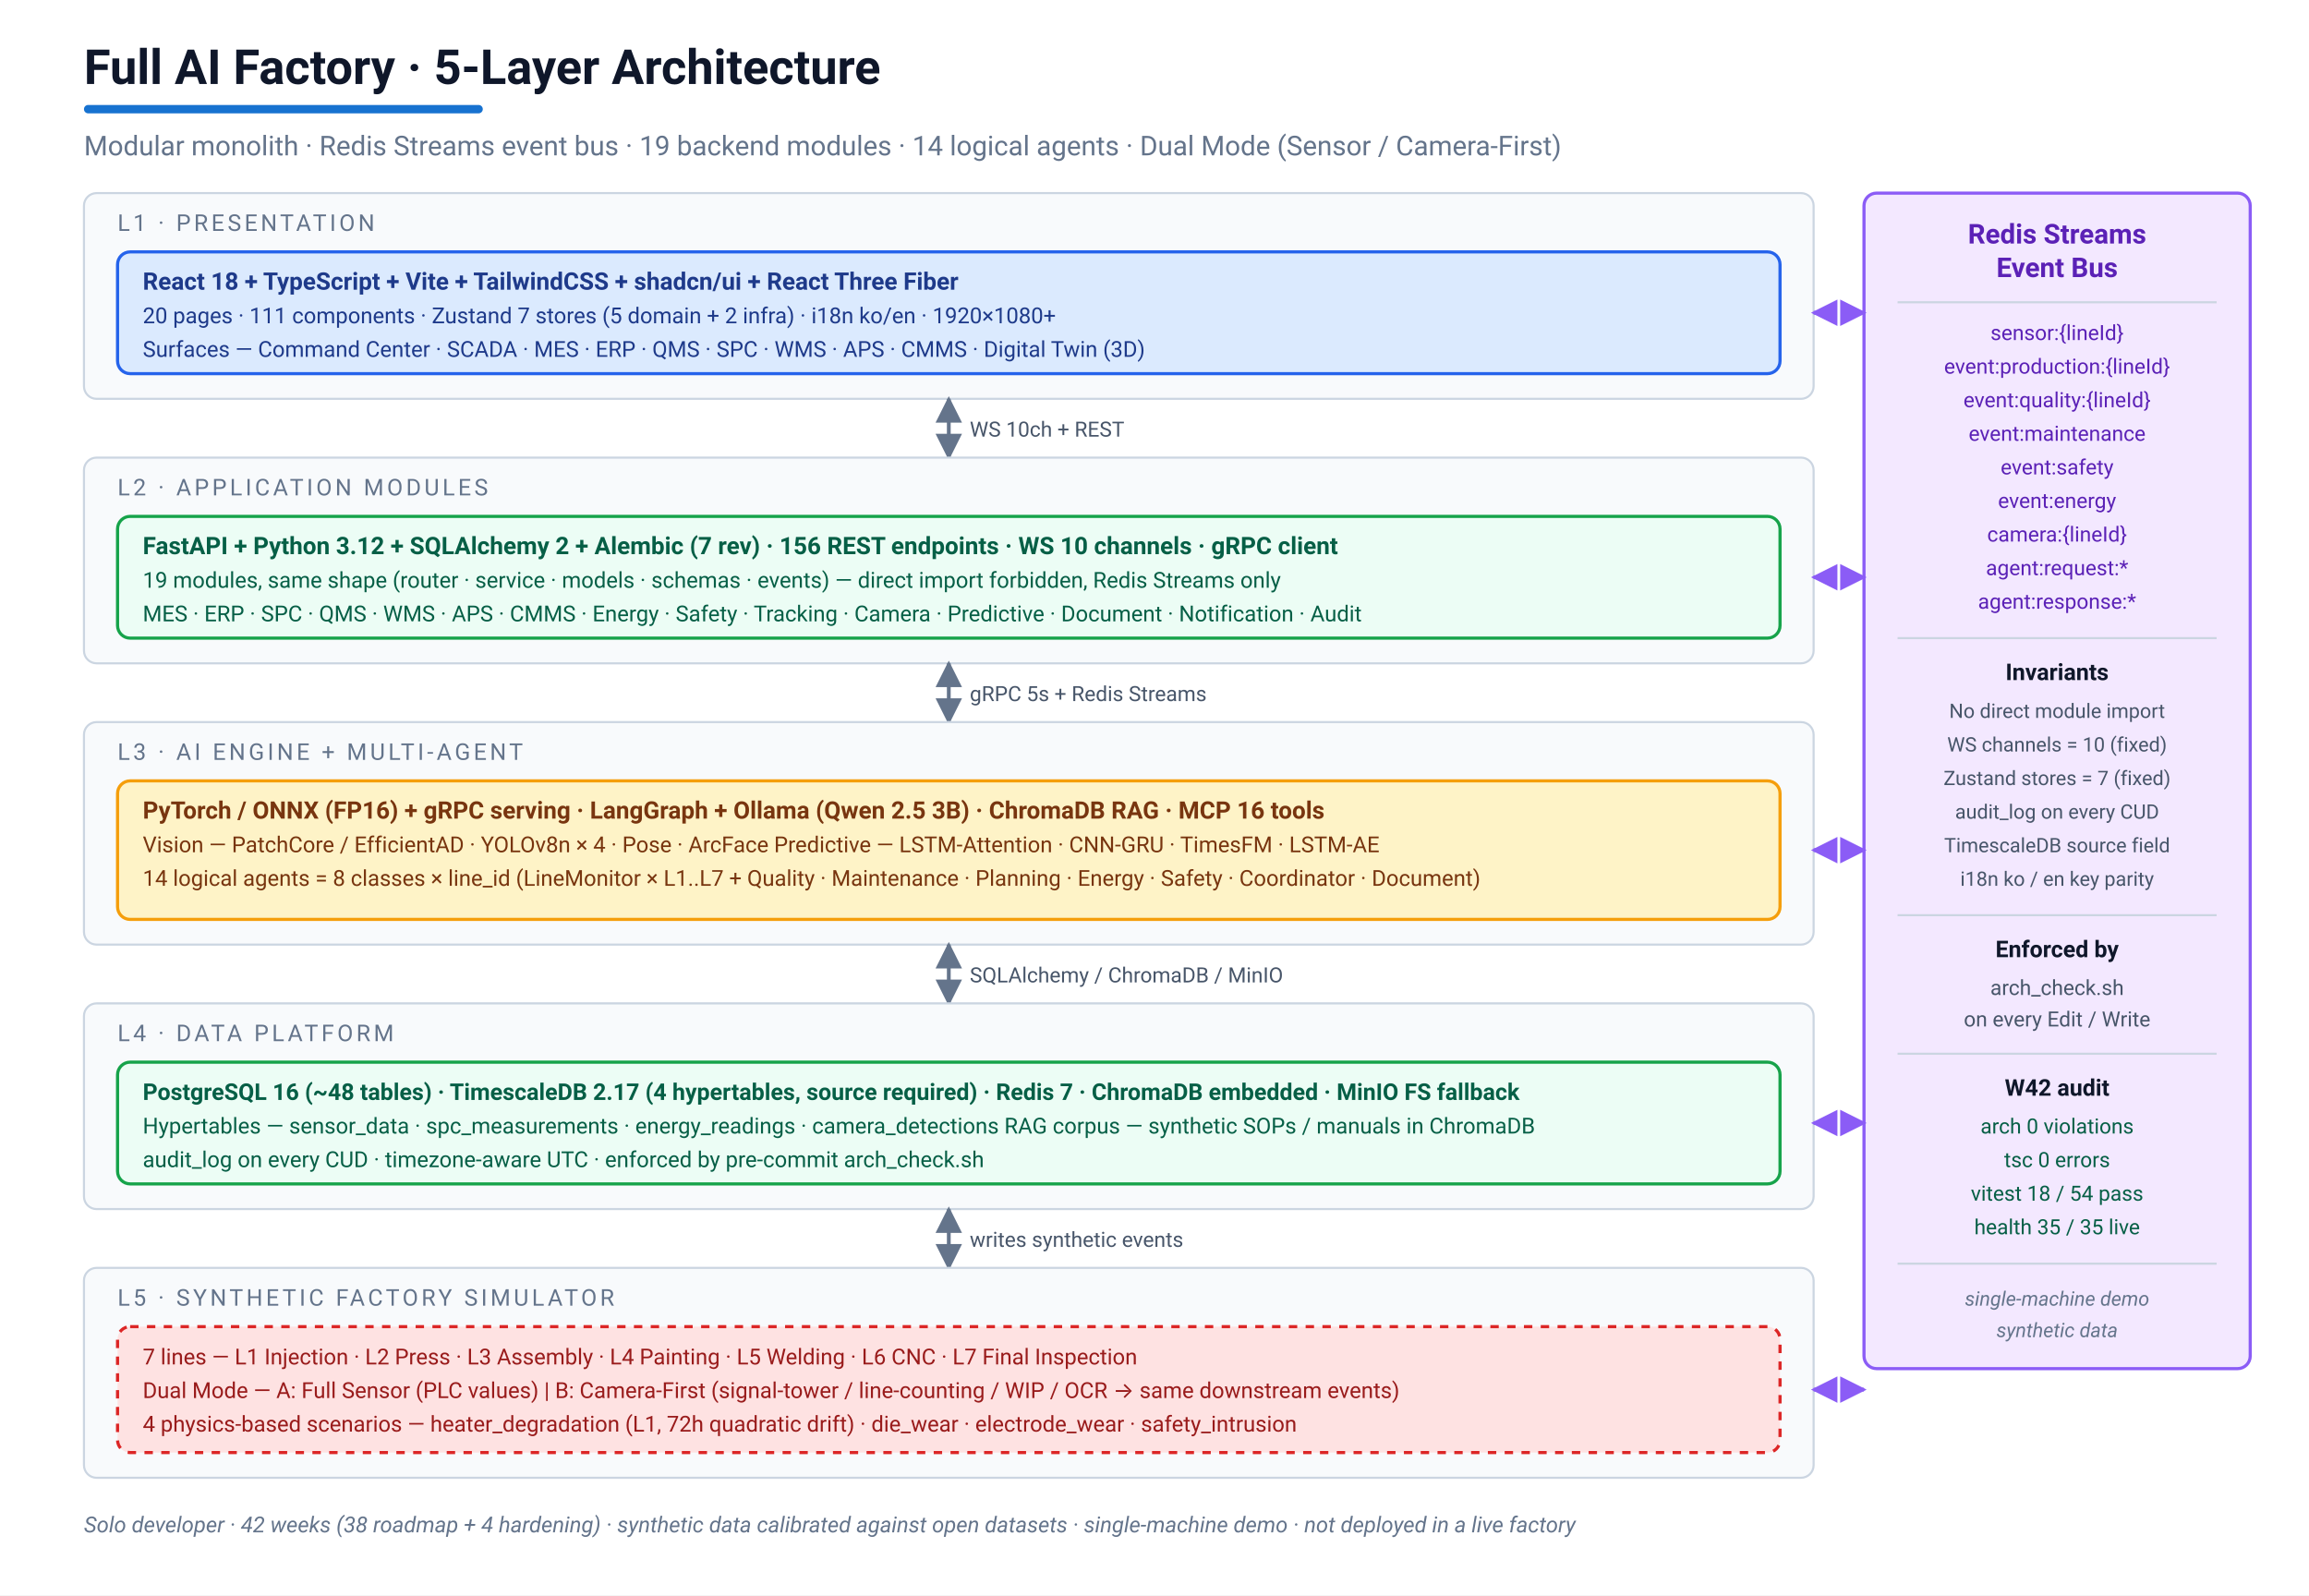
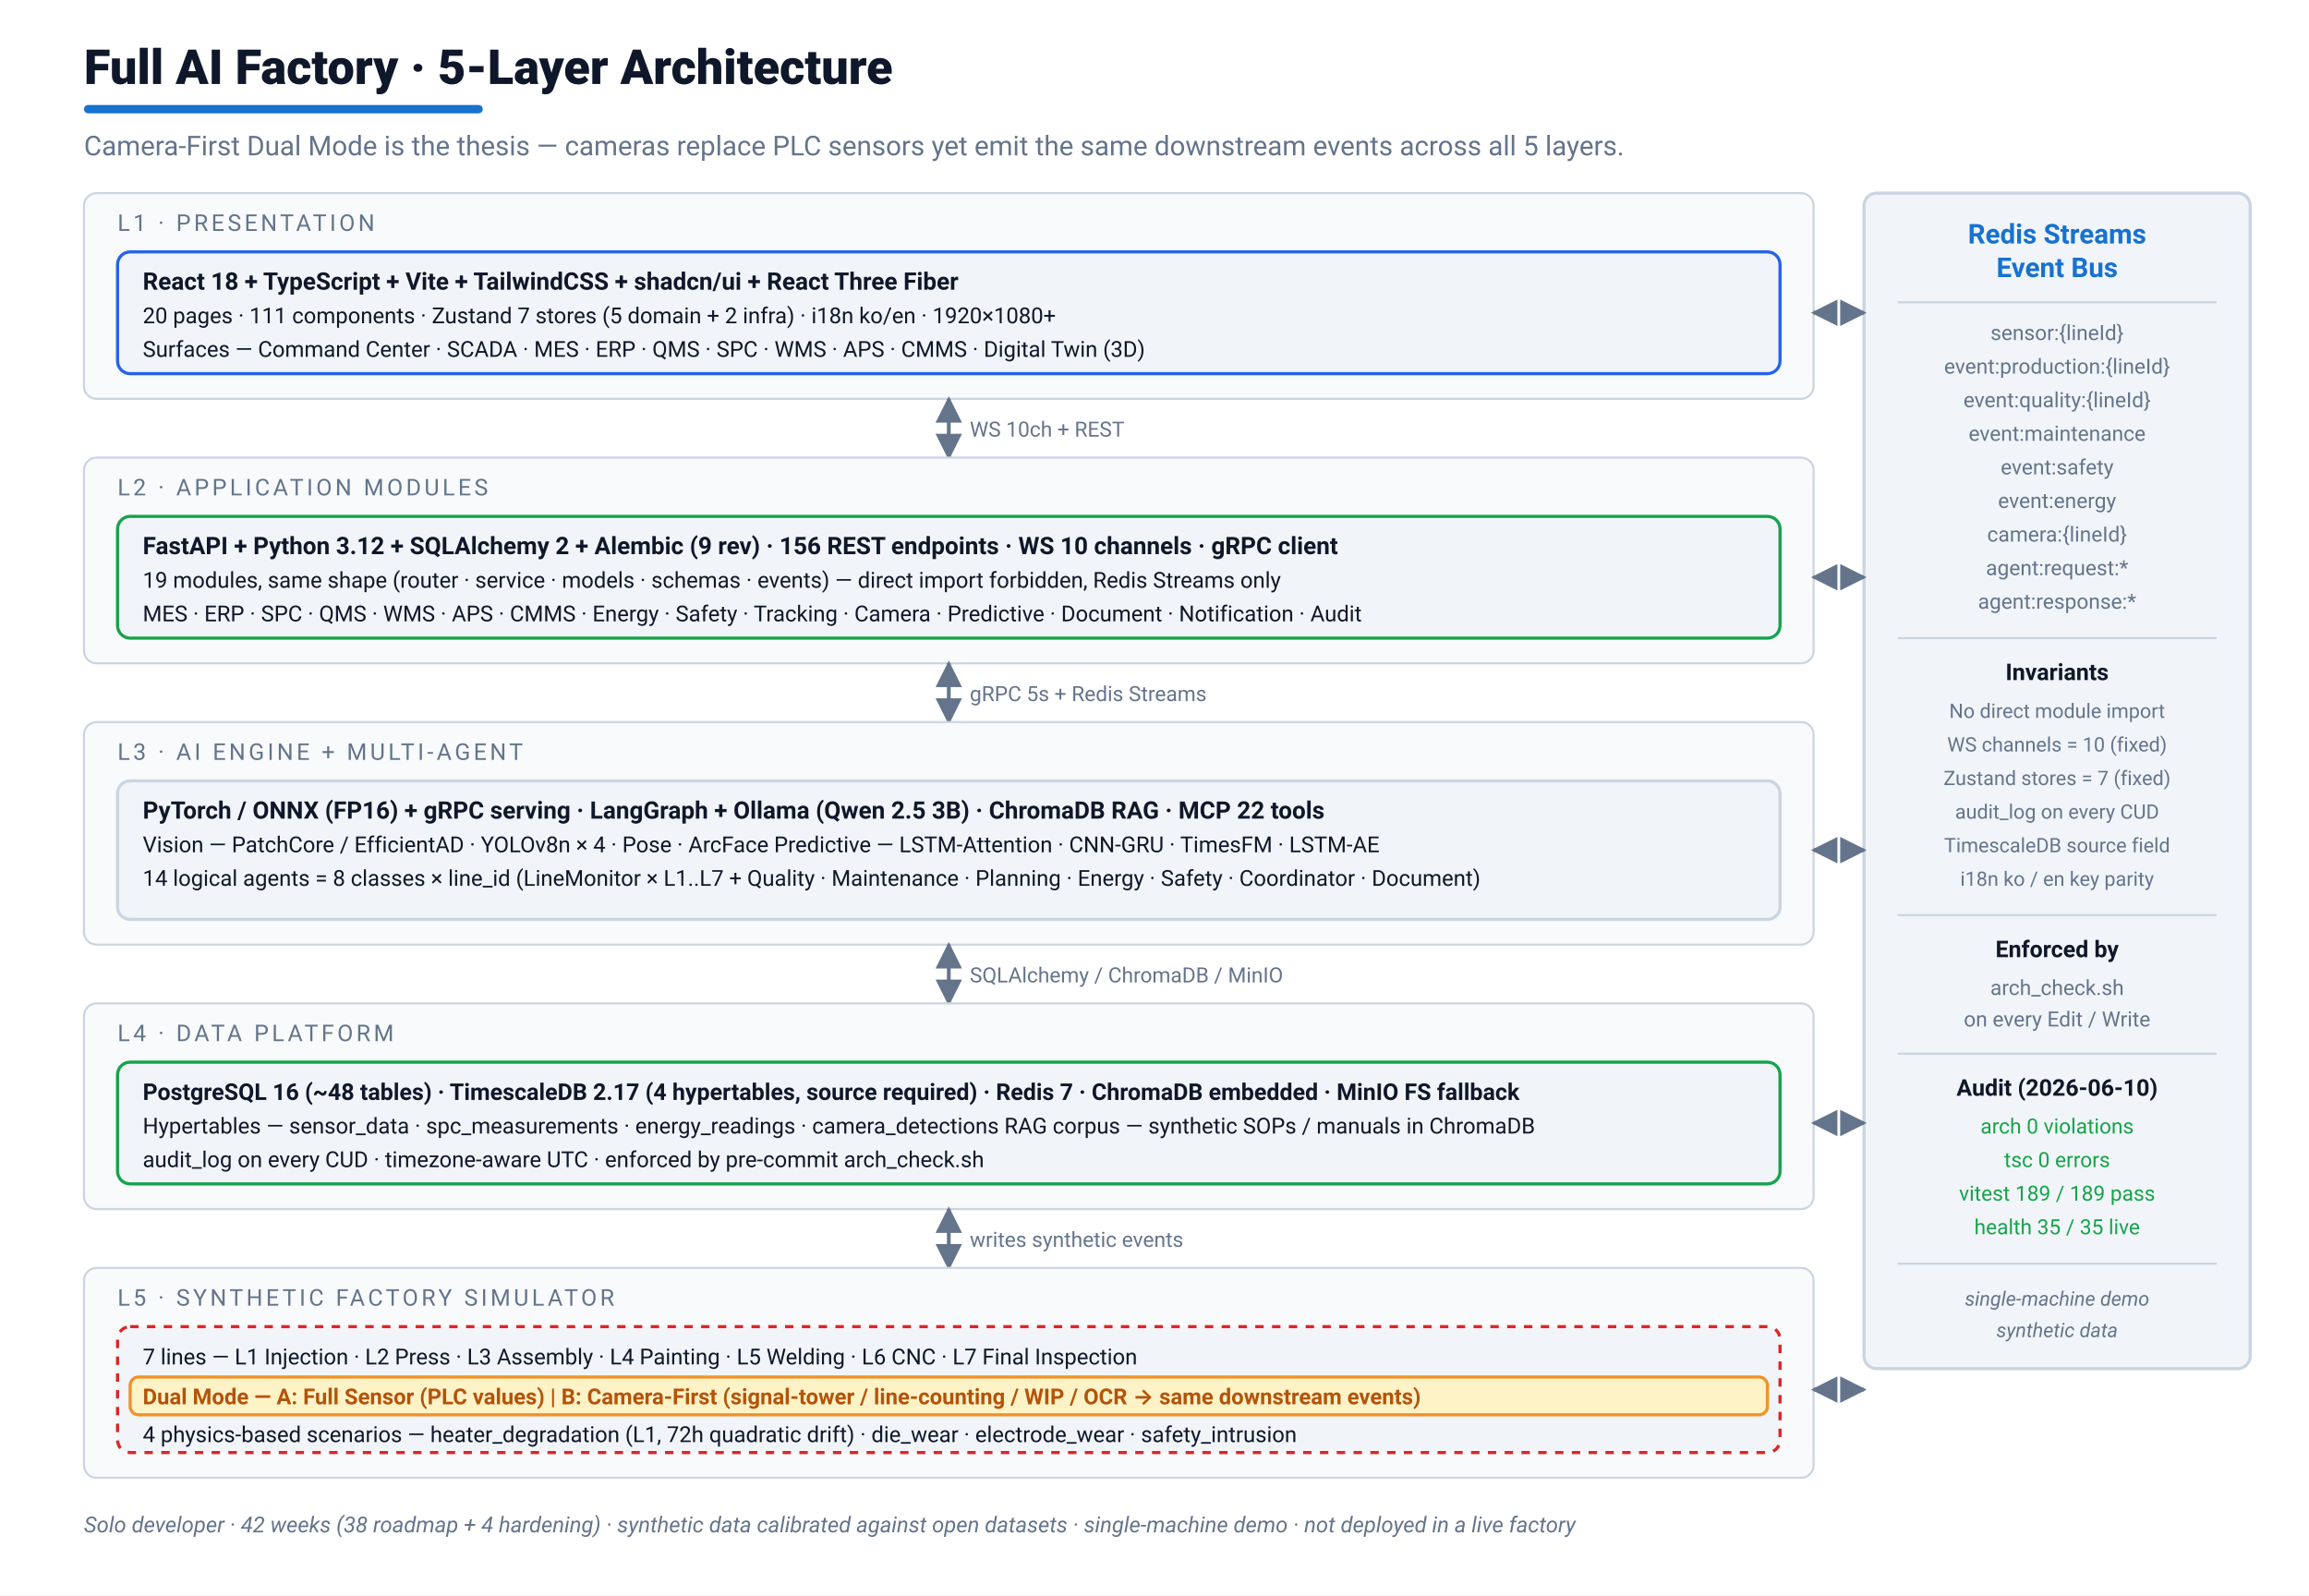
<svg xmlns="http://www.w3.org/2000/svg" viewBox="0 0 1100 760" font-family="ui-sans-serif, system-ui, -apple-system, 'Segoe UI', Roboto, sans-serif">
  <defs>
    <marker id="ffArr" viewBox="0 0 10 10" refX="9" refY="5" markerWidth="7" markerHeight="7" orient="auto-start-reverse">
      <path d="M 0 0 L 10 5 L 0 10 z" fill="#64748b" />
    </marker>
-     <marker id="ffArrPurple" viewBox="0 0 10 10" refX="9" refY="5" markerWidth="7" markerHeight="7" orient="auto-start-reverse">
-       <path d="M 0 0 L 10 5 L 0 10 z" fill="#8b5cf6" />
+     <marker id="ffArrBus" viewBox="0 0 10 10" refX="9" refY="5" markerWidth="7" markerHeight="7" orient="auto-start-reverse">
+       <path d="M 0 0 L 10 5 L 0 10 z" fill="#64748b" />
    </marker>
  </defs>
  <rect width="1100" height="760" fill="#ffffff" />
-   <text x="40" y="40" font-size="23" font-weight="700" fill="#0f172a">Full AI Factory · 5-Layer Architecture</text>
+   <text x="40" y="40" font-size="23" font-weight="800" fill="#0f172a">Full AI Factory · 5-Layer Architecture</text>
  <rect x="40" y="50" width="190" height="4" rx="2" fill="#1772d0" />
-   <text x="40" y="74" font-size="13" fill="#64748b">Modular monolith · Redis Streams event bus · 19 backend modules · 14 logical agents · Dual Mode (Sensor / Camera-First)</text>
-   <rect x="888" y="92" width="184" height="560" rx="6" fill="#f3e8ff" stroke="#8b5cf6" stroke-width="1.5" />
-   <text x="980" y="116" text-anchor="middle" font-size="13" font-weight="700" fill="#5b21b6">Redis Streams</text>
-   <text x="980" y="132" text-anchor="middle" font-size="13" font-weight="700" fill="#5b21b6">Event Bus</text>
+   <text x="40" y="74" font-size="13" fill="#64748b">Camera-First Dual Mode is the thesis — cameras replace PLC sensors yet emit the same downstream events across all 5 layers.</text>
+   <rect x="888" y="92" width="184" height="560" rx="6" fill="#f1f5f9" stroke="#cbd5e1" stroke-width="1.5" />
+   <text x="980" y="116" text-anchor="middle" font-size="13" font-weight="700" fill="#1772d0">Redis Streams</text>
+   <text x="980" y="132" text-anchor="middle" font-size="13" font-weight="700" fill="#1772d0">Event Bus</text>
  <line x1="904" y1="144" x2="1056" y2="144" stroke="#cbd5e1" stroke-width="1" />
-   <text x="980" y="162" text-anchor="middle" font-size="10" fill="#5b21b6">sensor:{lineId}</text>
-   <text x="980" y="178" text-anchor="middle" font-size="10" fill="#5b21b6">event:production:{lineId}</text>
-   <text x="980" y="194" text-anchor="middle" font-size="10" fill="#5b21b6">event:quality:{lineId}</text>
-   <text x="980" y="210" text-anchor="middle" font-size="10" fill="#5b21b6">event:maintenance</text>
-   <text x="980" y="226" text-anchor="middle" font-size="10" fill="#5b21b6">event:safety</text>
-   <text x="980" y="242" text-anchor="middle" font-size="10" fill="#5b21b6">event:energy</text>
-   <text x="980" y="258" text-anchor="middle" font-size="10" fill="#5b21b6">camera:{lineId}</text>
-   <text x="980" y="274" text-anchor="middle" font-size="10" fill="#5b21b6">agent:request:*</text>
-   <text x="980" y="290" text-anchor="middle" font-size="10" fill="#5b21b6">agent:response:*</text>
+   <text x="980" y="162" text-anchor="middle" font-size="10" fill="#64748b">sensor:{lineId}</text>
+   <text x="980" y="178" text-anchor="middle" font-size="10" fill="#64748b">event:production:{lineId}</text>
+   <text x="980" y="194" text-anchor="middle" font-size="10" fill="#64748b">event:quality:{lineId}</text>
+   <text x="980" y="210" text-anchor="middle" font-size="10" fill="#64748b">event:maintenance</text>
+   <text x="980" y="226" text-anchor="middle" font-size="10" fill="#64748b">event:safety</text>
+   <text x="980" y="242" text-anchor="middle" font-size="10" fill="#64748b">event:energy</text>
+   <text x="980" y="258" text-anchor="middle" font-size="10" fill="#64748b">camera:{lineId}</text>
+   <text x="980" y="274" text-anchor="middle" font-size="10" fill="#64748b">agent:request:*</text>
+   <text x="980" y="290" text-anchor="middle" font-size="10" fill="#64748b">agent:response:*</text>
  <line x1="904" y1="304" x2="1056" y2="304" stroke="#cbd5e1" stroke-width="1" />
  <text x="980" y="324" text-anchor="middle" font-size="11" font-weight="700" fill="#0f172a">Invariants</text>
-   <text x="980" y="342" text-anchor="middle" font-size="9.5" fill="#475569">No direct module import</text>
-   <text x="980" y="358" text-anchor="middle" font-size="9.5" fill="#475569">WS channels = 10 (fixed)</text>
-   <text x="980" y="374" text-anchor="middle" font-size="9.5" fill="#475569">Zustand stores = 7 (fixed)</text>
-   <text x="980" y="390" text-anchor="middle" font-size="9.5" fill="#475569">audit_log on every CUD</text>
-   <text x="980" y="406" text-anchor="middle" font-size="9.5" fill="#475569">TimescaleDB source field</text>
-   <text x="980" y="422" text-anchor="middle" font-size="9.5" fill="#475569">i18n ko / en key parity</text>
+   <text x="980" y="342" text-anchor="middle" font-size="9.5" fill="#64748b">No direct module import</text>
+   <text x="980" y="358" text-anchor="middle" font-size="9.5" fill="#64748b">WS channels = 10 (fixed)</text>
+   <text x="980" y="374" text-anchor="middle" font-size="9.5" fill="#64748b">Zustand stores = 7 (fixed)</text>
+   <text x="980" y="390" text-anchor="middle" font-size="9.5" fill="#64748b">audit_log on every CUD</text>
+   <text x="980" y="406" text-anchor="middle" font-size="9.5" fill="#64748b">TimescaleDB source field</text>
+   <text x="980" y="422" text-anchor="middle" font-size="9.5" fill="#64748b">i18n ko / en key parity</text>
  <line x1="904" y1="436" x2="1056" y2="436" stroke="#cbd5e1" stroke-width="1" />
  <text x="980" y="456" text-anchor="middle" font-size="11" font-weight="700" fill="#0f172a">Enforced by</text>
-   <text x="980" y="474" text-anchor="middle" font-size="10" fill="#475569">arch_check.sh</text>
-   <text x="980" y="489" text-anchor="middle" font-size="10" fill="#475569">on every Edit / Write</text>
+   <text x="980" y="474" text-anchor="middle" font-size="10" fill="#64748b">arch_check.sh</text>
+   <text x="980" y="489" text-anchor="middle" font-size="10" fill="#64748b">on every Edit / Write</text>
  <line x1="904" y1="502" x2="1056" y2="502" stroke="#cbd5e1" stroke-width="1" />
-   <text x="980" y="522" text-anchor="middle" font-size="11" font-weight="700" fill="#0f172a">W42 audit</text>
-   <text x="980" y="540" text-anchor="middle" font-size="10" fill="#065f46">arch 0 violations</text>
-   <text x="980" y="556" text-anchor="middle" font-size="10" fill="#065f46">tsc 0 errors</text>
-   <text x="980" y="572" text-anchor="middle" font-size="10" fill="#065f46">vitest 18 / 54 pass</text>
-   <text x="980" y="588" text-anchor="middle" font-size="10" fill="#065f46">health 35 / 35 live</text>
+   <text x="980" y="522" text-anchor="middle" font-size="11" font-weight="700" fill="#0f172a">Audit (2026-06-10)</text>
+   <text x="980" y="540" text-anchor="middle" font-size="10" fill="#16a34a">arch 0 violations</text>
+   <text x="980" y="556" text-anchor="middle" font-size="10" fill="#16a34a">tsc 0 errors</text>
+   <text x="980" y="572" text-anchor="middle" font-size="10" fill="#16a34a">vitest 189 / 189 pass</text>
+   <text x="980" y="588" text-anchor="middle" font-size="10" fill="#16a34a">health 35 / 35 live</text>
  <line x1="904" y1="602" x2="1056" y2="602" stroke="#cbd5e1" stroke-width="1" />
  <text x="980" y="622" text-anchor="middle" font-size="9.5" fill="#64748b" font-style="italic">single-machine demo</text>
  <text x="980" y="637" text-anchor="middle" font-size="9.5" fill="#64748b" font-style="italic">synthetic data</text>
  <rect x="40" y="92" width="824" height="98" rx="6" fill="#f8fafc" stroke="#cbd5e1" stroke-width="1" />
  <text x="56" y="110" font-size="11" letter-spacing="1.5" fill="#64748b">L1 · PRESENTATION</text>
-   <rect x="56" y="120" width="792" height="58" rx="6" fill="#dbeafe" stroke="#2563eb" stroke-width="1.5" />
-   <text x="68" y="138" font-size="11.5" font-weight="700" fill="#1e3a8a">React 18 + TypeScript + Vite + TailwindCSS + shadcn/ui + React Three Fiber</text>
-   <text x="68" y="154" font-size="10.5" fill="#1e3a8a">20 pages · 111 components · Zustand 7 stores (5 domain + 2 infra) · i18n ko/en · 1920×1080+</text>
-   <text x="68" y="170" font-size="10.5" fill="#1e3a8a">Surfaces — Command Center · SCADA · MES · ERP · QMS · SPC · WMS · APS · CMMS · Digital Twin (3D)</text>
+   <rect x="56" y="120" width="792" height="58" rx="6" fill="#f1f5f9" stroke="#2563eb" stroke-width="1.5" />
+   <text x="68" y="138" font-size="11.5" font-weight="700" fill="#0f172a">React 18 + TypeScript + Vite + TailwindCSS + shadcn/ui + React Three Fiber</text>
+   <text x="68" y="154" font-size="10.5" fill="#0f172a">20 pages · 111 components · Zustand 7 stores (5 domain + 2 infra) · i18n ko/en · 1920×1080+</text>
+   <text x="68" y="170" font-size="10.5" fill="#0f172a">Surfaces — Command Center · SCADA · MES · ERP · QMS · SPC · WMS · APS · CMMS · Digital Twin (3D)</text>
  <line x1="452" y1="190" x2="452" y2="218" stroke="#64748b" stroke-width="1.8" marker-end="url(#ffArr)" marker-start="url(#ffArr)" />
-   <text x="462" y="208" font-size="10" fill="#475569">WS 10ch + REST</text>
+   <text x="462" y="208" font-size="10" fill="#64748b">WS 10ch + REST</text>
  <rect x="40" y="218" width="824" height="98" rx="6" fill="#f8fafc" stroke="#cbd5e1" stroke-width="1" />
  <text x="56" y="236" font-size="11" letter-spacing="1.5" fill="#64748b">L2 · APPLICATION MODULES</text>
-   <rect x="56" y="246" width="792" height="58" rx="6" fill="#ecfdf5" stroke="#16a34a" stroke-width="1.5" />
-   <text x="68" y="264" font-size="11.5" font-weight="700" fill="#065f46">FastAPI + Python 3.12 + SQLAlchemy 2 + Alembic (7 rev) · 156 REST endpoints · WS 10 channels · gRPC client</text>
-   <text x="68" y="280" font-size="10.5" fill="#065f46">19 modules, same shape (router · service · models · schemas · events) — direct import forbidden, Redis Streams only</text>
-   <text x="68" y="296" font-size="10.5" fill="#065f46">MES · ERP · SPC · QMS · WMS · APS · CMMS · Energy · Safety · Tracking · Camera · Predictive · Document · Notification · Audit</text>
+   <rect x="56" y="246" width="792" height="58" rx="6" fill="#f1f5f9" stroke="#16a34a" stroke-width="1.5" />
+   <text x="68" y="264" font-size="11.5" font-weight="700" fill="#0f172a">FastAPI + Python 3.12 + SQLAlchemy 2 + Alembic (9 rev) · 156 REST endpoints · WS 10 channels · gRPC client</text>
+   <text x="68" y="280" font-size="10.5" fill="#0f172a">19 modules, same shape (router · service · models · schemas · events) — direct import forbidden, Redis Streams only</text>
+   <text x="68" y="296" font-size="10.5" fill="#0f172a">MES · ERP · SPC · QMS · WMS · APS · CMMS · Energy · Safety · Tracking · Camera · Predictive · Document · Notification · Audit</text>
  <line x1="452" y1="316" x2="452" y2="344" stroke="#64748b" stroke-width="1.8" marker-end="url(#ffArr)" marker-start="url(#ffArr)" />
-   <text x="462" y="334" font-size="10" fill="#475569">gRPC 5s + Redis Streams</text>
+   <text x="462" y="334" font-size="10" fill="#64748b">gRPC 5s + Redis Streams</text>
  <rect x="40" y="344" width="824" height="106" rx="6" fill="#f8fafc" stroke="#cbd5e1" stroke-width="1" />
  <text x="56" y="362" font-size="11" letter-spacing="1.5" fill="#64748b">L3 · AI ENGINE + MULTI-AGENT</text>
-   <rect x="56" y="372" width="792" height="66" rx="6" fill="#fef3c7" stroke="#f59e0b" stroke-width="1.5" />
-   <text x="68" y="390" font-size="11.5" font-weight="700" fill="#78350f">PyTorch / ONNX (FP16) + gRPC serving · LangGraph + Ollama (Qwen 2.5 3B) · ChromaDB RAG · MCP 16 tools</text>
-   <text x="68" y="406" font-size="10.5" fill="#78350f">Vision — PatchCore / EfficientAD · YOLOv8n × 4 · Pose · ArcFace    Predictive — LSTM-Attention · CNN-GRU · TimesFM · LSTM-AE</text>
-   <text x="68" y="422" font-size="10.5" fill="#78350f">14 logical agents = 8 classes × line_id (LineMonitor × L1..L7 + Quality · Maintenance · Planning · Energy · Safety · Coordinator · Document)</text>
+   <rect x="56" y="372" width="792" height="66" rx="6" fill="#f1f5f9" stroke="#cbd5e1" stroke-width="1.5" />
+   <text x="68" y="390" font-size="11.5" font-weight="700" fill="#0f172a">PyTorch / ONNX (FP16) + gRPC serving · LangGraph + Ollama (Qwen 2.5 3B) · ChromaDB RAG · MCP 22 tools</text>
+   <text x="68" y="406" font-size="10.5" fill="#0f172a">Vision — PatchCore / EfficientAD · YOLOv8n × 4 · Pose · ArcFace    Predictive — LSTM-Attention · CNN-GRU · TimesFM · LSTM-AE</text>
+   <text x="68" y="422" font-size="10.5" fill="#0f172a">14 logical agents = 8 classes × line_id (LineMonitor × L1..L7 + Quality · Maintenance · Planning · Energy · Safety · Coordinator · Document)</text>
  <line x1="452" y1="450" x2="452" y2="478" stroke="#64748b" stroke-width="1.8" marker-end="url(#ffArr)" marker-start="url(#ffArr)" />
-   <text x="462" y="468" font-size="10" fill="#475569">SQLAlchemy / ChromaDB / MinIO</text>
+   <text x="462" y="468" font-size="10" fill="#64748b">SQLAlchemy / ChromaDB / MinIO</text>
  <rect x="40" y="478" width="824" height="98" rx="6" fill="#f8fafc" stroke="#cbd5e1" stroke-width="1" />
  <text x="56" y="496" font-size="11" letter-spacing="1.5" fill="#64748b">L4 · DATA PLATFORM</text>
-   <rect x="56" y="506" width="792" height="58" rx="6" fill="#ecfdf5" stroke="#16a34a" stroke-width="1.5" />
-   <text x="68" y="524" font-size="11" font-weight="700" fill="#065f46">PostgreSQL 16 (~48 tables) · TimescaleDB 2.17 (4 hypertables, source required) · Redis 7 · ChromaDB embedded · MinIO FS fallback</text>
-   <text x="68" y="540" font-size="10.5" fill="#065f46">Hypertables — sensor_data · spc_measurements · energy_readings · camera_detections    RAG corpus — synthetic SOPs / manuals in ChromaDB</text>
-   <text x="68" y="556" font-size="10.5" fill="#065f46">audit_log on every CUD · timezone-aware UTC · enforced by pre-commit arch_check.sh</text>
+   <rect x="56" y="506" width="792" height="58" rx="6" fill="#f1f5f9" stroke="#16a34a" stroke-width="1.5" />
+   <text x="68" y="524" font-size="11" font-weight="700" fill="#0f172a">PostgreSQL 16 (~48 tables) · TimescaleDB 2.17 (4 hypertables, source required) · Redis 7 · ChromaDB embedded · MinIO FS fallback</text>
+   <text x="68" y="540" font-size="10.5" fill="#0f172a">Hypertables — sensor_data · spc_measurements · energy_readings · camera_detections    RAG corpus — synthetic SOPs / manuals in ChromaDB</text>
+   <text x="68" y="556" font-size="10.5" fill="#0f172a">audit_log on every CUD · timezone-aware UTC · enforced by pre-commit arch_check.sh</text>
  <line x1="452" y1="576" x2="452" y2="604" stroke="#64748b" stroke-width="1.8" marker-end="url(#ffArr)" marker-start="url(#ffArr)" />
-   <text x="462" y="594" font-size="10" fill="#475569">writes synthetic events</text>
+   <text x="462" y="594" font-size="10" fill="#64748b">writes synthetic events</text>
  <rect x="40" y="604" width="824" height="100" rx="6" fill="#f8fafc" stroke="#cbd5e1" stroke-width="1" />
  <text x="56" y="622" font-size="11" letter-spacing="1.5" fill="#64748b">L5 · SYNTHETIC FACTORY SIMULATOR</text>
-   <rect x="56" y="632" width="792" height="60" rx="6" fill="#fee2e2" stroke="#dc2626" stroke-width="1.5" stroke-dasharray="4 4" />
-   <text x="68" y="650" font-size="10.5" fill="#991b1b">7 lines — L1 Injection · L2 Press · L3 Assembly · L4 Painting · L5 Welding · L6 CNC · L7 Final Inspection</text>
-   <text x="68" y="666" font-size="10.5" fill="#991b1b">Dual Mode — A: Full Sensor (PLC values) | B: Camera-First (signal-tower / line-counting / WIP / OCR → same downstream events)</text>
-   <text x="68" y="682" font-size="10.5" fill="#991b1b">4 physics-based scenarios — heater_degradation (L1, 72h quadratic drift) · die_wear · electrode_wear · safety_intrusion</text>
-   <line x1="864" y1="149" x2="888" y2="149" stroke="#8b5cf6" stroke-width="1.8" stroke-dasharray="4 3" marker-end="url(#ffArrPurple)" marker-start="url(#ffArrPurple)" />
-   <line x1="864" y1="275" x2="888" y2="275" stroke="#8b5cf6" stroke-width="1.8" stroke-dasharray="4 3" marker-end="url(#ffArrPurple)" marker-start="url(#ffArrPurple)" />
-   <line x1="864" y1="405" x2="888" y2="405" stroke="#8b5cf6" stroke-width="1.8" stroke-dasharray="4 3" marker-end="url(#ffArrPurple)" marker-start="url(#ffArrPurple)" />
-   <line x1="864" y1="535" x2="888" y2="535" stroke="#8b5cf6" stroke-width="1.8" stroke-dasharray="4 3" marker-end="url(#ffArrPurple)" marker-start="url(#ffArrPurple)" />
-   <line x1="864" y1="662" x2="888" y2="662" stroke="#8b5cf6" stroke-width="1.8" stroke-dasharray="4 3" marker-end="url(#ffArrPurple)" marker-start="url(#ffArrPurple)" />
+   <rect x="56" y="632" width="792" height="60" rx="6" fill="#f1f5f9" stroke="#dc2626" stroke-width="1.5" stroke-dasharray="4 4" />
+   <text x="68" y="650" font-size="10.5" fill="#0f172a">7 lines — L1 Injection · L2 Press · L3 Assembly · L4 Painting · L5 Welding · L6 CNC · L7 Final Inspection</text>
+   <rect x="62" y="656" width="780" height="18" rx="4" fill="#fef3c7" stroke="#f09228" stroke-width="1.5" />
+   <text x="68" y="669" font-size="10.5" font-weight="700" fill="#b45309">Dual Mode — A: Full Sensor (PLC values) | B: Camera-First (signal-tower / line-counting / WIP / OCR → same downstream events)</text>
+   <text x="68" y="687" font-size="10.5" fill="#0f172a">4 physics-based scenarios — heater_degradation (L1, 72h quadratic drift) · die_wear · electrode_wear · safety_intrusion</text>
+   <line x1="864" y1="149" x2="888" y2="149" stroke="#64748b" stroke-width="1.8" stroke-dasharray="4 3" marker-end="url(#ffArrBus)" marker-start="url(#ffArrBus)" />
+   <line x1="864" y1="275" x2="888" y2="275" stroke="#64748b" stroke-width="1.8" stroke-dasharray="4 3" marker-end="url(#ffArrBus)" marker-start="url(#ffArrBus)" />
+   <line x1="864" y1="405" x2="888" y2="405" stroke="#64748b" stroke-width="1.8" stroke-dasharray="4 3" marker-end="url(#ffArrBus)" marker-start="url(#ffArrBus)" />
+   <line x1="864" y1="535" x2="888" y2="535" stroke="#64748b" stroke-width="1.8" stroke-dasharray="4 3" marker-end="url(#ffArrBus)" marker-start="url(#ffArrBus)" />
+   <line x1="864" y1="662" x2="888" y2="662" stroke="#64748b" stroke-width="1.8" stroke-dasharray="4 3" marker-end="url(#ffArrBus)" marker-start="url(#ffArrBus)" />
  <text x="40" y="730" font-size="10.5" fill="#64748b" font-style="italic">Solo developer · 42 weeks (38 roadmap + 4 hardening) · synthetic data calibrated against open datasets · single-machine demo · not deployed in a live factory</text>
</svg>
